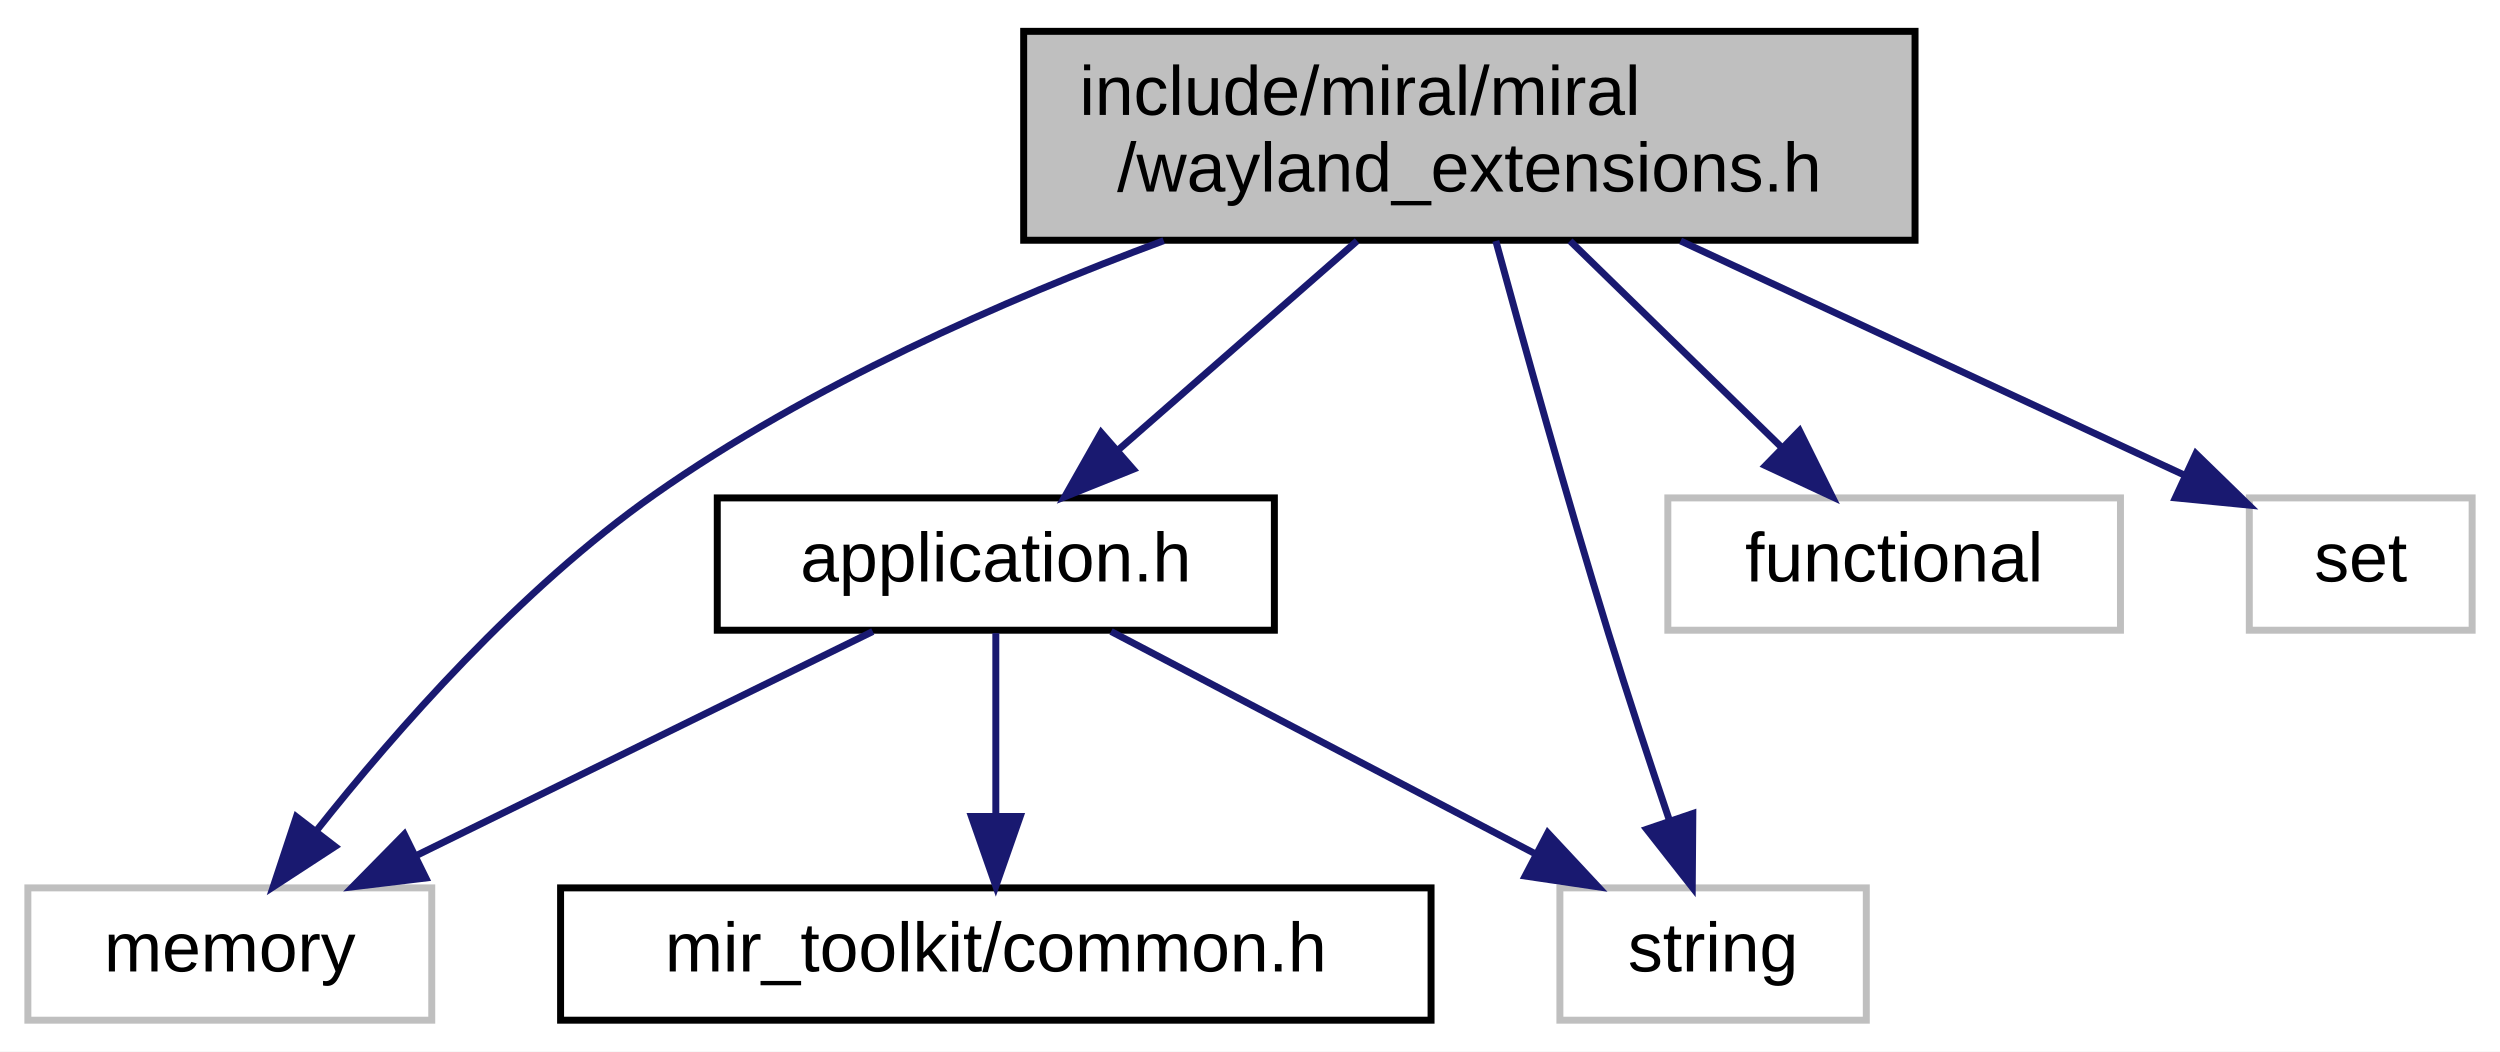
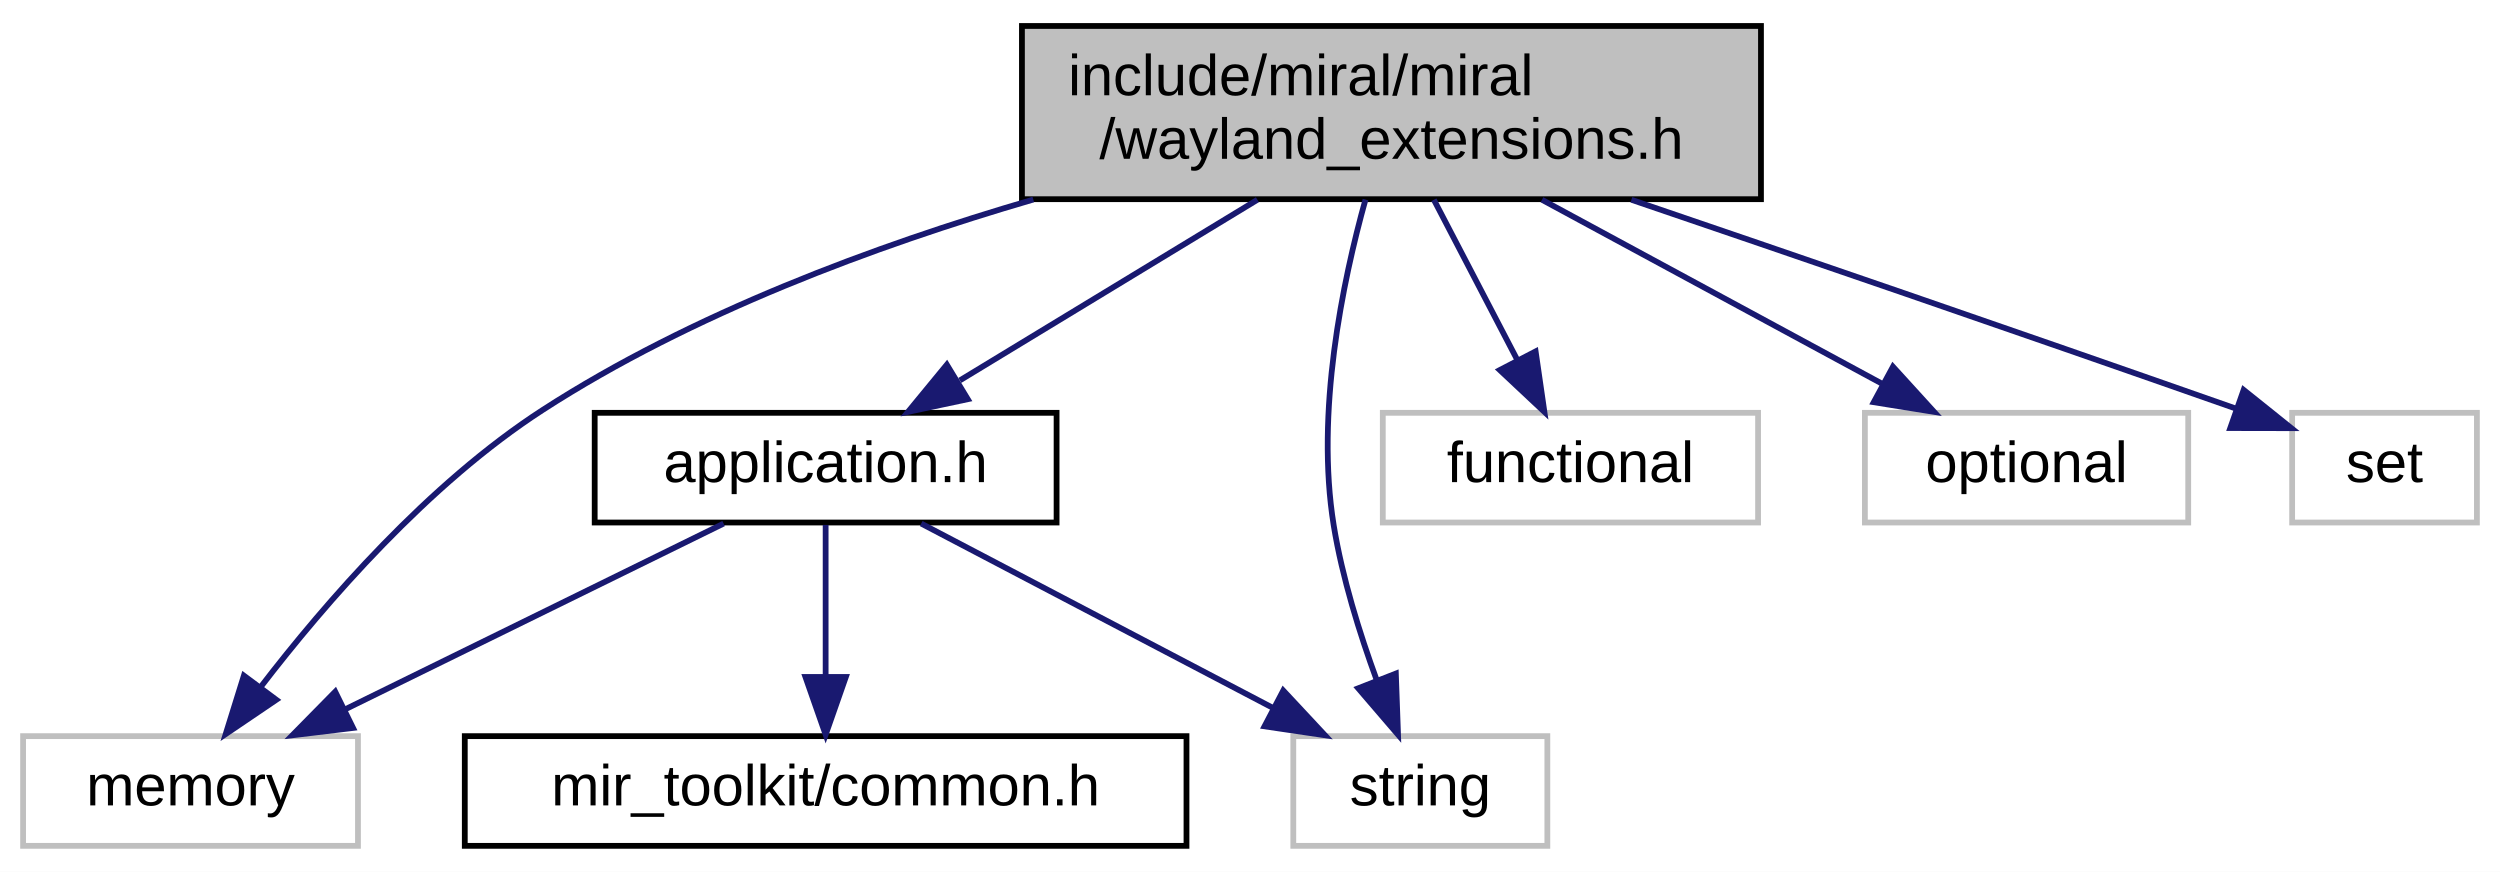
- <svg xmlns="http://www.w3.org/2000/svg" xmlns:xlink="http://www.w3.org/1999/xlink" width="359pt" height="151pt" viewBox="0.00 0.00 359.00 151.00">
+ <svg xmlns="http://www.w3.org/2000/svg" xmlns:xlink="http://www.w3.org/1999/xlink" width="433pt" height="151pt" viewBox="0.00 0.00 433.00 151.00">
  <g id="graph0" class="graph" transform="scale(1 1) rotate(0) translate(4 147)">
-     <polygon fill="white" stroke="transparent" points="-4,4 -4,-147 355,-147 355,4 -4,4" />
+     <polygon fill="white" stroke="transparent" points="-4,4 -4,-147 429,-147 429,4 -4,4" />
    <g id="node1" class="node">
      <g id="a_node1">
        <a xlink:title=" ">
-           <polygon fill="#bfbfbf" stroke="black" points="143,-112.5 143,-142.5 271,-142.5 271,-112.5 143,-112.5" />
-           <text text-anchor="start" x="151" y="-130.5" font-family="Arial" font-size="10.00">include/miral/miral</text>
-           <text text-anchor="middle" x="207" y="-119.5" font-family="Arial" font-size="10.00">/wayland_extensions.h</text>
+           <polygon fill="#bfbfbf" stroke="black" points="173,-112.5 173,-142.5 301,-142.5 301,-112.5 173,-112.5" />
+           <text text-anchor="start" x="181" y="-130.5" font-family="Arial" font-size="10.00">include/miral/miral</text>
+           <text text-anchor="middle" x="237" y="-119.5" font-family="Arial" font-size="10.00">/wayland_extensions.h</text>
        </a>
      </g>
    </g>
    <g id="node2" class="node">
      <g id="a_node2">
        <a xlink:href="application_8h.html" target="_top" xlink:title=" ">
          <polygon fill="white" stroke="black" points="99,-56.5 99,-75.5 179,-75.5 179,-56.5 99,-56.5" />
          <text text-anchor="middle" x="139" y="-63.5" font-family="Arial" font-size="10.00">application.h</text>
        </a>
      </g>
    </g>
    <g id="edge1" class="edge">
-       <path fill="none" stroke="midnightblue" d="M190.88,-112.4C180.6,-103.4 167.25,-91.72 156.67,-82.47" />
-       <polygon fill="midnightblue" stroke="midnightblue" points="158.73,-79.61 148.89,-75.66 154.12,-84.88 158.73,-79.61" />
+       <path fill="none" stroke="midnightblue" d="M213.78,-112.4C198.21,-102.95 177.8,-90.56 162.24,-81.11" />
+       <polygon fill="midnightblue" stroke="midnightblue" points="163.62,-77.86 153.26,-75.66 159.99,-83.84 163.62,-77.86" />
    </g>
    <g id="node4" class="node">
      <g id="a_node4">
        <a xlink:title=" ">
          <polygon fill="white" stroke="#bfbfbf" points="0,-0.5 0,-19.5 58,-19.5 58,-0.5 0,-0.5" />
          <text text-anchor="middle" x="29" y="-7.5" font-family="Arial" font-size="10.00">memory</text>
        </a>
      </g>
    </g>
    <g id="edge6" class="edge">
-       <path fill="none" stroke="midnightblue" d="M163.11,-112.44C140.15,-103.91 112.27,-91.64 90,-76 70.7,-62.45 52.77,-42 41.41,-27.67" />
-       <polygon fill="midnightblue" stroke="midnightblue" points="44.11,-25.44 35.23,-19.65 38.56,-29.71 44.11,-25.44" />
+       <path fill="none" stroke="midnightblue" d="M174.97,-112.44C147.53,-104.44 115.72,-92.63 90,-76 70.2,-63.2 52.36,-42.61 41.16,-28.03" />
+       <polygon fill="midnightblue" stroke="midnightblue" points="43.86,-25.8 35.09,-19.86 38.24,-29.98 43.86,-25.8" />
    </g>
    <g id="node5" class="node">
      <g id="a_node5">
        <a xlink:title=" ">
          <polygon fill="white" stroke="#bfbfbf" points="220,-0.5 220,-19.5 264,-19.5 264,-0.5 220,-0.5" />
          <text text-anchor="middle" x="242" y="-7.5" font-family="Arial" font-size="10.00">string</text>
        </a>
      </g>
    </g>
    <g id="edge7" class="edge">
-       <path fill="none" stroke="midnightblue" d="M210.8,-112.4C214.69,-98.13 221,-75.45 227,-56 229.73,-47.14 232.97,-37.36 235.73,-29.19" />
-       <polygon fill="midnightblue" stroke="midnightblue" points="239.09,-30.18 239.01,-19.59 232.46,-27.92 239.09,-30.18" />
+       <path fill="none" stroke="midnightblue" d="M232.5,-112.43C228.53,-98.18 223.83,-75.52 227,-56 228.47,-46.96 231.49,-37.28 234.44,-29.22" />
+       <polygon fill="midnightblue" stroke="midnightblue" points="237.76,-30.34 238.14,-19.75 231.24,-27.79 237.76,-30.34" />
    </g>
    <g id="node6" class="node">
      <g id="a_node6">
        <a xlink:title=" ">
          <polygon fill="white" stroke="#bfbfbf" points="235.5,-56.5 235.5,-75.5 300.5,-75.5 300.5,-56.5 235.5,-56.5" />
          <text text-anchor="middle" x="268" y="-63.5" font-family="Arial" font-size="10.00">functional</text>
        </a>
      </g>
    </g>
    <g id="edge5" class="edge">
-       <path fill="none" stroke="midnightblue" d="M221.46,-112.4C230.59,-103.49 242.42,-91.95 251.86,-82.74" />
-       <polygon fill="midnightblue" stroke="midnightblue" points="254.41,-85.15 259.12,-75.66 249.52,-80.13 254.41,-85.15" />
+       <path fill="none" stroke="midnightblue" d="M244.35,-112.4C248.67,-104.11 254.17,-93.55 258.77,-84.71" />
+       <polygon fill="midnightblue" stroke="midnightblue" points="261.97,-86.14 263.49,-75.66 255.76,-82.91 261.97,-86.14" />
    </g>
    <g id="node7" class="node">
      <g id="a_node7">
        <a xlink:title=" ">
-           <polygon fill="white" stroke="#bfbfbf" points="319,-56.5 319,-75.5 351,-75.5 351,-56.5 319,-56.5" />
-           <text text-anchor="middle" x="335" y="-63.5" font-family="Arial" font-size="10.00">set</text>
+           <polygon fill="white" stroke="#bfbfbf" points="319,-56.5 319,-75.5 375,-75.5 375,-56.5 319,-56.5" />
+           <text text-anchor="middle" x="347" y="-63.5" font-family="Arial" font-size="10.00">optional</text>
        </a>
      </g>
    </g>
    <g id="edge8" class="edge">
-       <path fill="none" stroke="midnightblue" d="M237.33,-112.4C259.42,-102.13 288.97,-88.4 309.77,-78.73" />
-       <polygon fill="midnightblue" stroke="midnightblue" points="311.33,-81.86 318.92,-74.47 308.38,-75.51 311.33,-81.86" />
+       <path fill="none" stroke="midnightblue" d="M263.07,-112.4C280.87,-102.77 304.31,-90.09 321.9,-80.58" />
+       <polygon fill="midnightblue" stroke="midnightblue" points="323.86,-83.49 330.99,-75.66 320.53,-77.34 323.86,-83.49" />
+     </g>
+     <g id="node8" class="node">
+       <g id="a_node8">
+         <a xlink:title=" ">
+           <polygon fill="white" stroke="#bfbfbf" points="393,-56.5 393,-75.5 425,-75.5 425,-56.5 393,-56.5" />
+           <text text-anchor="middle" x="409" y="-63.5" font-family="Arial" font-size="10.00">set</text>
+         </a>
+       </g>
+     </g>
+     <g id="edge9" class="edge">
+       <path fill="none" stroke="midnightblue" d="M278.56,-112.4C305.9,-103.09 342.7,-90.48 383.32,-76.21" />
+       <polygon fill="midnightblue" stroke="midnightblue" points="384.6,-79.47 392.87,-72.84 382.28,-72.86 384.6,-79.47" />
    </g>
    <g id="node3" class="node">
      <g id="a_node3">
        <a xlink:href="common_8h.html" target="_top" xlink:title=" ">
          <polygon fill="white" stroke="black" points="76.5,-0.5 76.5,-19.5 201.5,-19.5 201.5,-0.5 76.5,-0.5" />
          <text text-anchor="middle" x="139" y="-7.5" font-family="Arial" font-size="10.00">mir_toolkit/common.h</text>
        </a>
      </g>
    </g>
    <g id="edge2" class="edge">
      <path fill="none" stroke="midnightblue" d="M139,-56.08C139,-49.01 139,-38.86 139,-29.99" />
      <polygon fill="midnightblue" stroke="midnightblue" points="142.5,-29.75 139,-19.75 135.5,-29.75 142.5,-29.75" />
    </g>
    <g id="edge3" class="edge">
      <path fill="none" stroke="midnightblue" d="M121.33,-56.32C103.61,-47.62 76.1,-34.12 55.71,-24.11" />
      <polygon fill="midnightblue" stroke="midnightblue" points="57.15,-20.92 46.63,-19.65 54.06,-27.2 57.15,-20.92" />
    </g>
    <g id="edge4" class="edge">
      <path fill="none" stroke="midnightblue" d="M155.55,-56.32C171.99,-47.7 197.43,-34.36 216.47,-24.39" />
      <polygon fill="midnightblue" stroke="midnightblue" points="218.26,-27.4 225.49,-19.65 215.01,-21.2 218.26,-27.4" />
    </g>
  </g>
</svg>
